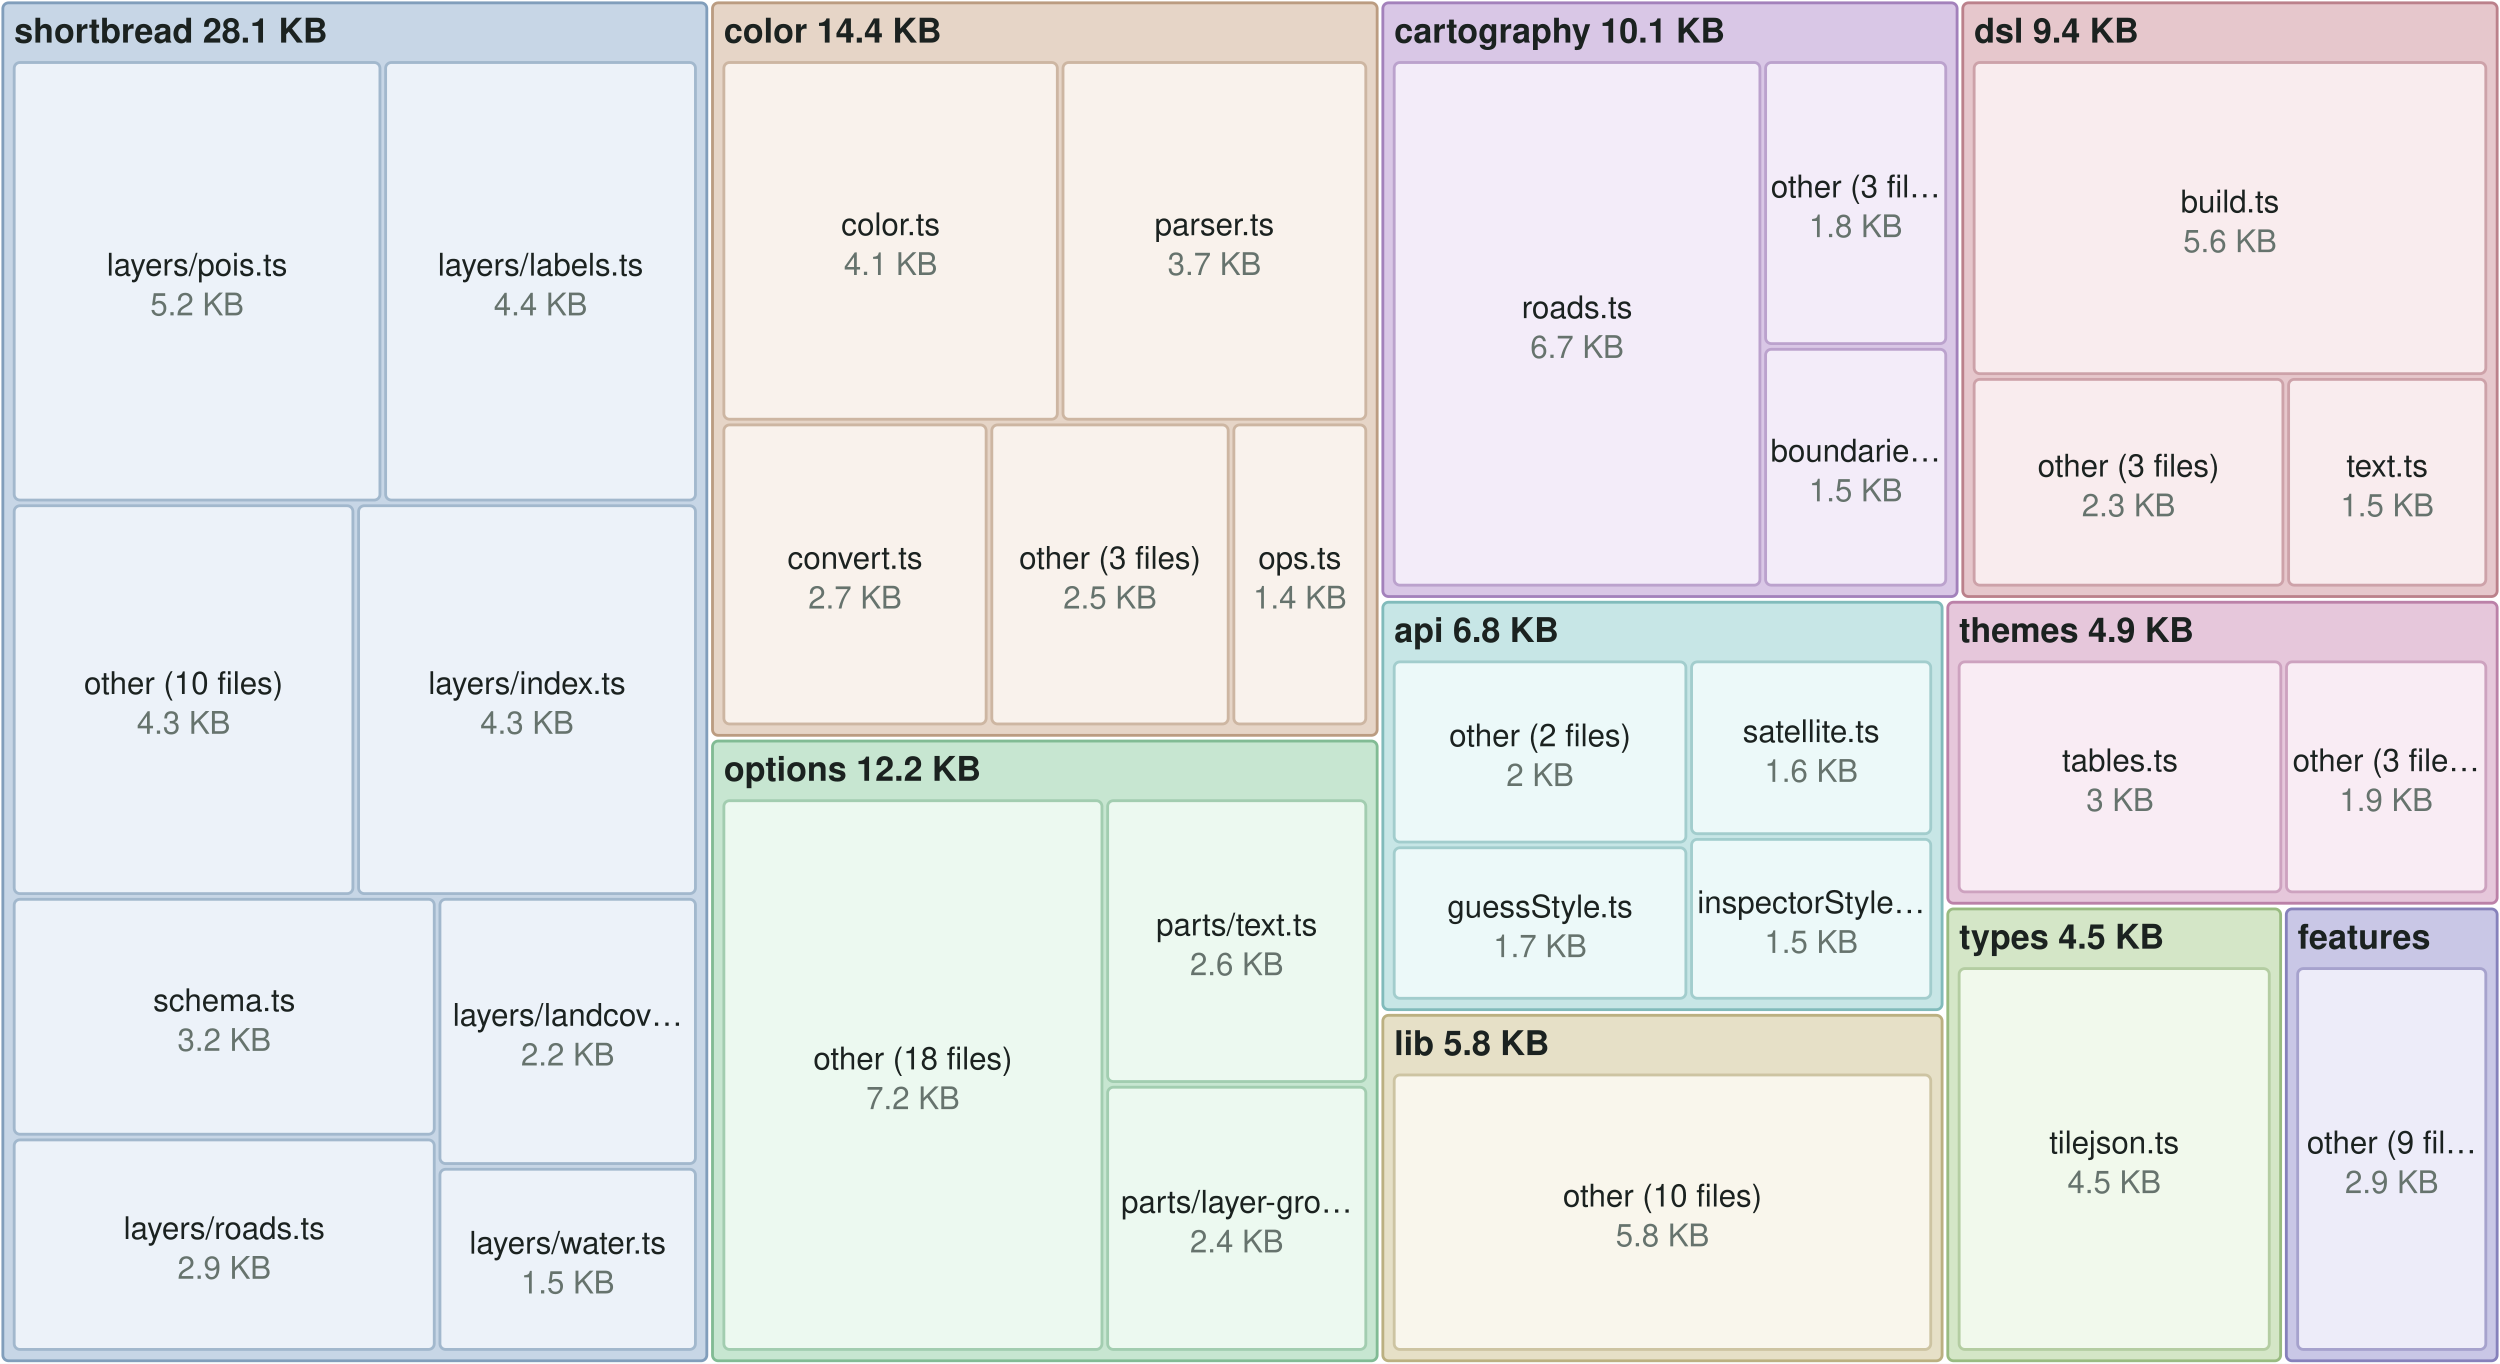
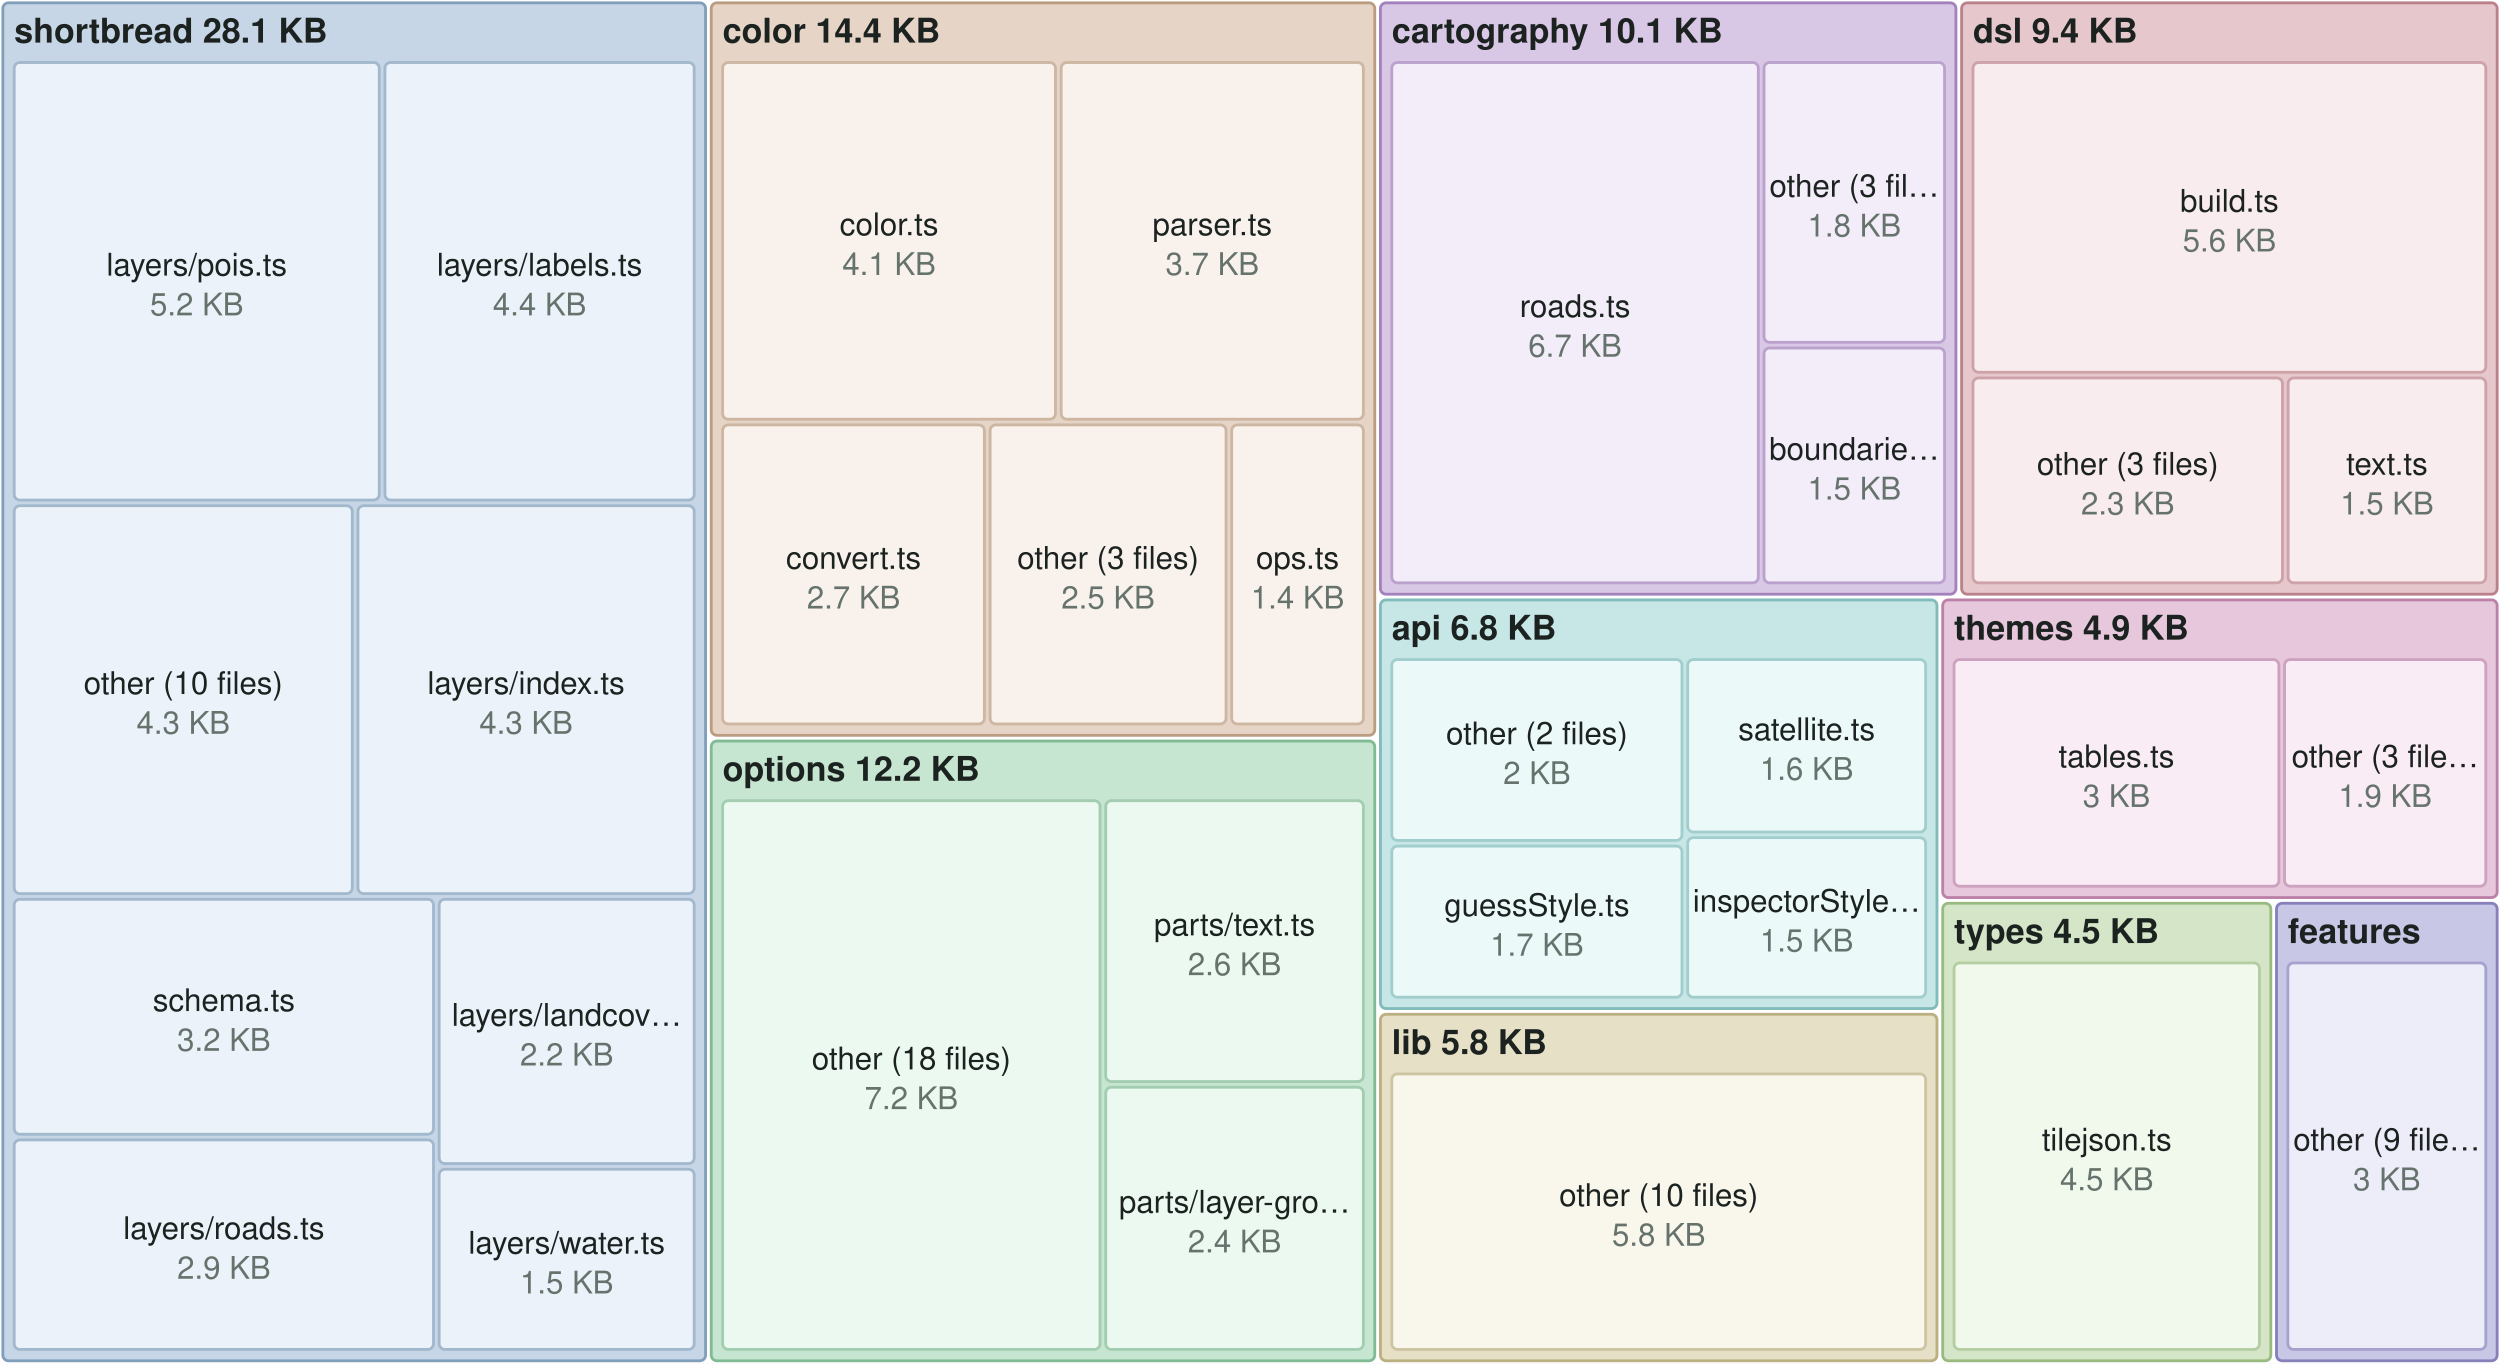
<svg xmlns="http://www.w3.org/2000/svg" width="880" height="480" viewBox="0 0 880 480">
  <style>
	.background { fill: #ffffff; }
	text { font-family: Helvetica, Arial, 'Liberation Sans', sans-serif; }
	.group-label { fill: #1b2220; font-weight: 600; font-size: 12px; }
	.leaf-label { fill: #1b2220; font-size: 11px; text-anchor: middle; }
	.leaf-size { fill: #66736d; font-size: 11px; text-anchor: middle; }
	.group-box, .leaf-box { stroke-width: 1; }
	.leaf:hover .leaf-box { stroke-width: 2; }
	.c0 .group-box { fill: hsl(210 38% 84%); stroke: hsl(210 30% 62%); }
	.c0 .leaf-box { fill: hsl(210 50% 95%); stroke: hsl(210 30% 72%); }
	.c1 .group-box { fill: hsl(28 38% 84%); stroke: hsl(28 30% 62%); }
	.c1 .leaf-box { fill: hsl(28 50% 95%); stroke: hsl(28 30% 72%); }
	.c2 .group-box { fill: hsl(140 38% 84%); stroke: hsl(140 30% 62%); }
	.c2 .leaf-box { fill: hsl(140 50% 95%); stroke: hsl(140 30% 72%); }
	.c3 .group-box { fill: hsl(275 38% 84%); stroke: hsl(275 30% 62%); }
	.c3 .leaf-box { fill: hsl(275 50% 95%); stroke: hsl(275 30% 72%); }
	.c4 .group-box { fill: hsl(350 38% 84%); stroke: hsl(350 30% 62%); }
	.c4 .leaf-box { fill: hsl(350 50% 95%); stroke: hsl(350 30% 72%); }
	.c5 .group-box { fill: hsl(180 38% 84%); stroke: hsl(180 30% 62%); }
	.c5 .leaf-box { fill: hsl(180 50% 95%); stroke: hsl(180 30% 72%); }
	.c6 .group-box { fill: hsl(48 38% 84%); stroke: hsl(48 30% 62%); }
	.c6 .leaf-box { fill: hsl(48 50% 95%); stroke: hsl(48 30% 72%); }
	.c7 .group-box { fill: hsl(320 38% 84%); stroke: hsl(320 30% 62%); }
	.c7 .leaf-box { fill: hsl(320 50% 95%); stroke: hsl(320 30% 72%); }
	.c8 .group-box { fill: hsl(95 38% 84%); stroke: hsl(95 30% 62%); }
	.c8 .leaf-box { fill: hsl(95 50% 95%); stroke: hsl(95 30% 72%); }
	.c9 .group-box { fill: hsl(245 38% 84%); stroke: hsl(245 30% 62%); }
	.c9 .leaf-box { fill: hsl(245 50% 95%); stroke: hsl(245 30% 72%); }
	@media (prefers-color-scheme: dark) {
		.background { fill: #0d1117; }
		.group-label, .leaf-label { fill: #e6edf3; }
		.leaf-size { fill: #8b949e; }
		.c0 .group-box { fill: hsl(210 22% 22%); stroke: hsl(210 20% 38%); }
		.c0 .leaf-box { fill: hsl(210 25% 14%); stroke: hsl(210 20% 32%); }
		.c1 .group-box { fill: hsl(28 22% 22%); stroke: hsl(28 20% 38%); }
		.c1 .leaf-box { fill: hsl(28 25% 14%); stroke: hsl(28 20% 32%); }
		.c2 .group-box { fill: hsl(140 22% 22%); stroke: hsl(140 20% 38%); }
		.c2 .leaf-box { fill: hsl(140 25% 14%); stroke: hsl(140 20% 32%); }
		.c3 .group-box { fill: hsl(275 22% 22%); stroke: hsl(275 20% 38%); }
		.c3 .leaf-box { fill: hsl(275 25% 14%); stroke: hsl(275 20% 32%); }
		.c4 .group-box { fill: hsl(350 22% 22%); stroke: hsl(350 20% 38%); }
		.c4 .leaf-box { fill: hsl(350 25% 14%); stroke: hsl(350 20% 32%); }
		.c5 .group-box { fill: hsl(180 22% 22%); stroke: hsl(180 20% 38%); }
		.c5 .leaf-box { fill: hsl(180 25% 14%); stroke: hsl(180 20% 32%); }
		.c6 .group-box { fill: hsl(48 22% 22%); stroke: hsl(48 20% 38%); }
		.c6 .leaf-box { fill: hsl(48 25% 14%); stroke: hsl(48 20% 32%); }
		.c7 .group-box { fill: hsl(320 22% 22%); stroke: hsl(320 20% 38%); }
		.c7 .leaf-box { fill: hsl(320 25% 14%); stroke: hsl(320 20% 32%); }
		.c8 .group-box { fill: hsl(95 22% 22%); stroke: hsl(95 20% 38%); }
		.c8 .leaf-box { fill: hsl(95 25% 14%); stroke: hsl(95 20% 32%); }
		.c9 .group-box { fill: hsl(245 22% 22%); stroke: hsl(245 20% 38%); }
		.c9 .leaf-box { fill: hsl(245 25% 14%); stroke: hsl(245 20% 32%); }
	}
</style>
  <rect class="background" width="880" height="480" />
  <g class="group c0">
-     <rect class="group-box" x="1" y="1" width="247.8" height="478" rx="2" />
+     <rect class="group-box" x="1" y="1" width="247.36" height="478" rx="2" />
    <text class="group-label" x="5" y="15" textLength="108.71" lengthAdjust="spacingAndGlyphs">shortbread 28.1 KB</text>
  </g>
  <g class="leaf c0">
-     <rect class="leaf-box" x="5" y="22" width="128.74" height="154.02" rx="2" />
-     <text class="leaf-label" x="69.37" y="97.01" textLength="64.19" lengthAdjust="spacingAndGlyphs">layers/pois.ts</text>
-     <text class="leaf-size" x="69.37" y="111.01" textLength="33.02" lengthAdjust="spacingAndGlyphs">5.2 KB</text>
-   </g>
-   <g class="leaf c0">
-     <rect class="leaf-box" x="135.74" y="22" width="109.06" height="154.02" rx="2" />
-     <text class="leaf-label" x="190.27" y="97.01" textLength="72.74" lengthAdjust="spacingAndGlyphs">layers/labels.ts</text>
-     <text class="leaf-size" x="190.27" y="111.01" textLength="33.02" lengthAdjust="spacingAndGlyphs">4.4 KB</text>
-   </g>
-   <g class="leaf c0">
-     <rect class="leaf-box" x="5" y="178.02" width="119.22" height="136.53" rx="2" />
-     <text class="leaf-label" x="64.61" y="244.29" textLength="70.3" lengthAdjust="spacingAndGlyphs">other (10 files)</text>
-     <text class="leaf-size" x="64.61" y="258.29" textLength="33.02" lengthAdjust="spacingAndGlyphs">4.3 KB</text>
-   </g>
-   <g class="leaf c0">
-     <rect class="leaf-box" x="126.22" y="178.02" width="118.58" height="136.53" rx="2" />
-     <text class="leaf-label" x="185.51" y="244.29" textLength="70.3" lengthAdjust="spacingAndGlyphs">layers/index.ts</text>
-     <text class="leaf-size" x="185.51" y="258.29" textLength="33.02" lengthAdjust="spacingAndGlyphs">4.3 KB</text>
-   </g>
-   <g class="leaf c0">
-     <rect class="leaf-box" x="5" y="316.55" width="147.86" height="82.7" rx="2" />
-     <text class="leaf-label" x="78.93" y="355.9" textLength="50.13" lengthAdjust="spacingAndGlyphs">schema.ts</text>
-     <text class="leaf-size" x="78.93" y="369.9" textLength="33.02" lengthAdjust="spacingAndGlyphs">3.2 KB</text>
-   </g>
-   <g class="leaf c0">
-     <rect class="leaf-box" x="5" y="401.25" width="147.86" height="73.75" rx="2" />
-     <text class="leaf-label" x="78.93" y="436.13" textLength="71.52" lengthAdjust="spacingAndGlyphs">layers/roads.ts</text>
-     <text class="leaf-size" x="78.93" y="450.13" textLength="33.02" lengthAdjust="spacingAndGlyphs">2.9 KB</text>
-   </g>
-   <g class="leaf c0">
-     <rect class="leaf-box" x="154.86" y="316.55" width="89.93" height="93.03" rx="2" />
-     <text class="leaf-label" x="199.83" y="361.07" textLength="76.42" lengthAdjust="spacingAndGlyphs">layers/landcov…</text>
-     <text class="leaf-size" x="199.83" y="375.07" textLength="33.02" lengthAdjust="spacingAndGlyphs">2.2 KB</text>
-   </g>
-   <g class="leaf c0">
-     <rect class="leaf-box" x="154.86" y="411.58" width="89.93" height="63.42" rx="2" />
-     <text class="leaf-label" x="199.83" y="441.29" textLength="70.91" lengthAdjust="spacingAndGlyphs">layers/water.ts</text>
-     <text class="leaf-size" x="199.83" y="455.29" textLength="33.02" lengthAdjust="spacingAndGlyphs">1.5 KB</text>
+     <rect class="leaf-box" x="5" y="22" width="128.5" height="154.02" rx="2" />
+     <text class="leaf-label" x="69.25" y="97.01" textLength="64.19" lengthAdjust="spacingAndGlyphs">layers/pois.ts</text>
+     <text class="leaf-size" x="69.25" y="111.01" textLength="33.02" lengthAdjust="spacingAndGlyphs">5.2 KB</text>
+   </g>
+   <g class="leaf c0">
+     <rect class="leaf-box" x="135.5" y="22" width="108.86" height="154.02" rx="2" />
+     <text class="leaf-label" x="189.93" y="97.01" textLength="72.74" lengthAdjust="spacingAndGlyphs">layers/labels.ts</text>
+     <text class="leaf-size" x="189.93" y="111.01" textLength="33.02" lengthAdjust="spacingAndGlyphs">4.4 KB</text>
+   </g>
+   <g class="leaf c0">
+     <rect class="leaf-box" x="5" y="178.02" width="119" height="136.53" rx="2" />
+     <text class="leaf-label" x="64.5" y="244.29" textLength="70.3" lengthAdjust="spacingAndGlyphs">other (10 files)</text>
+     <text class="leaf-size" x="64.5" y="258.29" textLength="33.02" lengthAdjust="spacingAndGlyphs">4.3 KB</text>
+   </g>
+   <g class="leaf c0">
+     <rect class="leaf-box" x="126" y="178.02" width="118.36" height="136.53" rx="2" />
+     <text class="leaf-label" x="185.18" y="244.29" textLength="70.3" lengthAdjust="spacingAndGlyphs">layers/index.ts</text>
+     <text class="leaf-size" x="185.18" y="258.29" textLength="33.02" lengthAdjust="spacingAndGlyphs">4.3 KB</text>
+   </g>
+   <g class="leaf c0">
+     <rect class="leaf-box" x="5" y="316.55" width="147.59" height="82.7" rx="2" />
+     <text class="leaf-label" x="78.8" y="355.9" textLength="50.13" lengthAdjust="spacingAndGlyphs">schema.ts</text>
+     <text class="leaf-size" x="78.8" y="369.9" textLength="33.02" lengthAdjust="spacingAndGlyphs">3.2 KB</text>
+   </g>
+   <g class="leaf c0">
+     <rect class="leaf-box" x="5" y="401.25" width="147.59" height="73.75" rx="2" />
+     <text class="leaf-label" x="78.8" y="436.13" textLength="71.52" lengthAdjust="spacingAndGlyphs">layers/roads.ts</text>
+     <text class="leaf-size" x="78.8" y="450.13" textLength="33.02" lengthAdjust="spacingAndGlyphs">2.9 KB</text>
+   </g>
+   <g class="leaf c0">
+     <rect class="leaf-box" x="154.59" y="316.55" width="89.77" height="93.03" rx="2" />
+     <text class="leaf-label" x="199.48" y="361.07" textLength="76.42" lengthAdjust="spacingAndGlyphs">layers/landcov…</text>
+     <text class="leaf-size" x="199.48" y="375.07" textLength="33.02" lengthAdjust="spacingAndGlyphs">2.2 KB</text>
+   </g>
+   <g class="leaf c0">
+     <rect class="leaf-box" x="154.59" y="411.58" width="89.77" height="63.42" rx="2" />
+     <text class="leaf-label" x="199.48" y="441.29" textLength="70.91" lengthAdjust="spacingAndGlyphs">layers/water.ts</text>
+     <text class="leaf-size" x="199.48" y="455.29" textLength="33.02" lengthAdjust="spacingAndGlyphs">1.5 KB</text>
  </g>
  <g class="group c1">
-     <rect class="group-box" x="250.8" y="1" width="233.96" height="257.84" rx="2" />
-     <text class="group-label" x="254.8" y="15" textLength="75.37" lengthAdjust="spacingAndGlyphs">color 14.4 KB</text>
-   </g>
-   <g class="leaf c1">
-     <rect class="leaf-box" x="254.8" y="22" width="117.38" height="125.57" rx="2" />
-     <text class="leaf-label" x="313.49" y="82.79" textLength="35.45" lengthAdjust="spacingAndGlyphs">color.ts</text>
-     <text class="leaf-size" x="313.49" y="96.79" textLength="33.02" lengthAdjust="spacingAndGlyphs">4.1 KB</text>
-   </g>
-   <g class="leaf c1">
-     <rect class="leaf-box" x="374.18" y="22" width="106.58" height="125.57" rx="2" />
-     <text class="leaf-label" x="427.47" y="82.79" textLength="42.79" lengthAdjust="spacingAndGlyphs">parser.ts</text>
-     <text class="leaf-size" x="427.47" y="96.79" textLength="33.02" lengthAdjust="spacingAndGlyphs">3.7 KB</text>
-   </g>
-   <g class="leaf c1">
-     <rect class="leaf-box" x="254.8" y="149.57" width="92.32" height="105.27" rx="2" />
-     <text class="leaf-label" x="300.96" y="200.21" textLength="47.69" lengthAdjust="spacingAndGlyphs">convert.ts</text>
-     <text class="leaf-size" x="300.96" y="214.21" textLength="33.02" lengthAdjust="spacingAndGlyphs">2.7 KB</text>
-   </g>
-   <g class="leaf c1">
-     <rect class="leaf-box" x="349.12" y="149.57" width="83.2" height="105.27" rx="2" />
-     <text class="leaf-label" x="390.72" y="200.21" textLength="64.19" lengthAdjust="spacingAndGlyphs">other (3 files)</text>
-     <text class="leaf-size" x="390.72" y="214.21" textLength="33.02" lengthAdjust="spacingAndGlyphs">2.5 KB</text>
-   </g>
-   <g class="leaf c1">
-     <rect class="leaf-box" x="434.32" y="149.57" width="46.43" height="105.27" rx="2" />
-     <text class="leaf-label" x="457.54" y="200.21" textLength="29.35" lengthAdjust="spacingAndGlyphs">ops.ts</text>
-     <text class="leaf-size" x="457.54" y="214.21" textLength="33.02" lengthAdjust="spacingAndGlyphs">1.4 KB</text>
+     <rect class="group-box" x="250.36" y="1" width="233.55" height="257.84" rx="2" />
+     <text class="group-label" x="254.36" y="15" textLength="75.37" lengthAdjust="spacingAndGlyphs">color 14.4 KB</text>
+   </g>
+   <g class="leaf c1">
+     <rect class="leaf-box" x="254.36" y="22" width="117.17" height="125.57" rx="2" />
+     <text class="leaf-label" x="312.95" y="82.79" textLength="35.45" lengthAdjust="spacingAndGlyphs">color.ts</text>
+     <text class="leaf-size" x="312.95" y="96.79" textLength="33.02" lengthAdjust="spacingAndGlyphs">4.1 KB</text>
+   </g>
+   <g class="leaf c1">
+     <rect class="leaf-box" x="373.53" y="22" width="106.38" height="125.57" rx="2" />
+     <text class="leaf-label" x="426.72" y="82.79" textLength="42.79" lengthAdjust="spacingAndGlyphs">parser.ts</text>
+     <text class="leaf-size" x="426.72" y="96.79" textLength="33.02" lengthAdjust="spacingAndGlyphs">3.7 KB</text>
+   </g>
+   <g class="leaf c1">
+     <rect class="leaf-box" x="254.36" y="149.57" width="92.15" height="105.27" rx="2" />
+     <text class="leaf-label" x="300.44" y="200.21" textLength="47.69" lengthAdjust="spacingAndGlyphs">convert.ts</text>
+     <text class="leaf-size" x="300.44" y="214.21" textLength="33.02" lengthAdjust="spacingAndGlyphs">2.7 KB</text>
+   </g>
+   <g class="leaf c1">
+     <rect class="leaf-box" x="348.52" y="149.57" width="83.05" height="105.27" rx="2" />
+     <text class="leaf-label" x="390.04" y="200.21" textLength="64.19" lengthAdjust="spacingAndGlyphs">other (3 files)</text>
+     <text class="leaf-size" x="390.04" y="214.21" textLength="33.02" lengthAdjust="spacingAndGlyphs">2.5 KB</text>
+   </g>
+   <g class="leaf c1">
+     <rect class="leaf-box" x="433.56" y="149.57" width="46.35" height="105.27" rx="2" />
+     <text class="leaf-label" x="456.74" y="200.21" textLength="29.35" lengthAdjust="spacingAndGlyphs">ops.ts</text>
+     <text class="leaf-size" x="456.74" y="214.21" textLength="33.02" lengthAdjust="spacingAndGlyphs">1.4 KB</text>
  </g>
  <g class="group c2">
-     <rect class="group-box" x="250.8" y="260.84" width="233.96" height="218.16" rx="2" />
-     <text class="group-label" x="254.8" y="274.84" textLength="89.36" lengthAdjust="spacingAndGlyphs">options 12.2 KB</text>
+     <rect class="group-box" x="250.36" y="260.84" width="233.55" height="218.16" rx="2" />
+     <text class="group-label" x="254.36" y="274.84" textLength="89.36" lengthAdjust="spacingAndGlyphs">options 12.2 KB</text>
  </g>
  <g class="leaf c2">
-     <rect class="leaf-box" x="254.8" y="281.84" width="133.09" height="193.16" rx="2" />
-     <text class="leaf-label" x="321.34" y="376.42" textLength="70.3" lengthAdjust="spacingAndGlyphs">other (18 files)</text>
-     <text class="leaf-size" x="321.34" y="390.42" textLength="33.02" lengthAdjust="spacingAndGlyphs">7.2 KB</text>
+     <rect class="leaf-box" x="254.36" y="281.84" width="132.85" height="193.16" rx="2" />
+     <text class="leaf-label" x="320.79" y="376.42" textLength="70.3" lengthAdjust="spacingAndGlyphs">other (18 files)</text>
+     <text class="leaf-size" x="320.79" y="390.42" textLength="33.02" lengthAdjust="spacingAndGlyphs">7.2 KB</text>
  </g>
  <g class="leaf c2">
-     <rect class="leaf-box" x="389.89" y="281.84" width="90.87" height="98.87" rx="2" />
-     <text class="leaf-label" x="435.32" y="329.27" textLength="56.86" lengthAdjust="spacingAndGlyphs">parts/text.ts</text>
-     <text class="leaf-size" x="435.32" y="343.27" textLength="33.02" lengthAdjust="spacingAndGlyphs">2.6 KB</text>
+     <rect class="leaf-box" x="389.21" y="281.84" width="90.7" height="98.87" rx="2" />
+     <text class="leaf-label" x="434.56" y="329.27" textLength="56.86" lengthAdjust="spacingAndGlyphs">parts/text.ts</text>
+     <text class="leaf-size" x="434.56" y="343.27" textLength="33.02" lengthAdjust="spacingAndGlyphs">2.6 KB</text>
  </g>
  <g class="leaf c2">
-     <rect class="leaf-box" x="389.89" y="382.71" width="90.87" height="92.29" rx="2" />
-     <text class="leaf-label" x="435.32" y="426.85" textLength="77.02" lengthAdjust="spacingAndGlyphs">parts/layer-gro…</text>
-     <text class="leaf-size" x="435.32" y="440.85" textLength="33.02" lengthAdjust="spacingAndGlyphs">2.4 KB</text>
+     <rect class="leaf-box" x="389.21" y="382.71" width="90.7" height="92.29" rx="2" />
+     <text class="leaf-label" x="434.56" y="426.85" textLength="77.02" lengthAdjust="spacingAndGlyphs">parts/layer-gro…</text>
+     <text class="leaf-size" x="434.56" y="440.85" textLength="33.02" lengthAdjust="spacingAndGlyphs">2.4 KB</text>
  </g>
  <g class="group c3">
-     <rect class="group-box" x="486.76" y="1" width="202.14" height="208.98" rx="2" />
-     <text class="group-label" x="490.76" y="15" textLength="115.38" lengthAdjust="spacingAndGlyphs">cartography 10.1 KB</text>
+     <rect class="group-box" x="485.91" y="1" width="202.58" height="208.16" rx="2" />
+     <text class="group-label" x="489.91" y="15" textLength="115.38" lengthAdjust="spacingAndGlyphs">cartography 10.1 KB</text>
  </g>
  <g class="leaf c3">
-     <rect class="leaf-box" x="490.76" y="22" width="128.73" height="183.98" rx="2" />
-     <text class="leaf-label" x="555.12" y="111.99" textLength="39.13" lengthAdjust="spacingAndGlyphs">roads.ts</text>
-     <text class="leaf-size" x="555.12" y="125.99" textLength="33.02" lengthAdjust="spacingAndGlyphs">6.7 KB</text>
+     <rect class="leaf-box" x="489.91" y="22" width="129.02" height="183.16" rx="2" />
+     <text class="leaf-label" x="554.42" y="111.58" textLength="39.13" lengthAdjust="spacingAndGlyphs">roads.ts</text>
+     <text class="leaf-size" x="554.42" y="125.58" textLength="33.02" lengthAdjust="spacingAndGlyphs">6.7 KB</text>
  </g>
  <g class="leaf c3">
-     <rect class="leaf-box" x="621.49" y="22" width="63.41" height="98.95" rx="2" />
-     <text class="leaf-label" x="653.19" y="69.47" textLength="55.02" lengthAdjust="spacingAndGlyphs">other (3 fil…</text>
-     <text class="leaf-size" x="653.19" y="83.47" textLength="33.02" lengthAdjust="spacingAndGlyphs">1.8 KB</text>
+     <rect class="leaf-box" x="620.93" y="22" width="63.56" height="98.5" rx="2" />
+     <text class="leaf-label" x="652.71" y="69.25" textLength="55.02" lengthAdjust="spacingAndGlyphs">other (3 fil…</text>
+     <text class="leaf-size" x="652.71" y="83.25" textLength="33.02" lengthAdjust="spacingAndGlyphs">1.8 KB</text>
  </g>
  <g class="leaf c3">
-     <rect class="leaf-box" x="621.49" y="122.95" width="63.41" height="83.03" rx="2" />
-     <text class="leaf-label" x="653.19" y="162.46" textLength="55.03" lengthAdjust="spacingAndGlyphs">boundarie…</text>
-     <text class="leaf-size" x="653.19" y="176.46" textLength="33.02" lengthAdjust="spacingAndGlyphs">1.5 KB</text>
+     <rect class="leaf-box" x="620.93" y="122.5" width="63.56" height="82.66" rx="2" />
+     <text class="leaf-label" x="652.71" y="161.83" textLength="55.03" lengthAdjust="spacingAndGlyphs">boundarie…</text>
+     <text class="leaf-size" x="652.71" y="175.83" textLength="33.02" lengthAdjust="spacingAndGlyphs">1.5 KB</text>
  </g>
  <g class="group c4">
-     <rect class="group-box" x="690.9" y="1" width="188.1" height="208.98" rx="2" />
-     <text class="group-label" x="694.9" y="15" textLength="56.7" lengthAdjust="spacingAndGlyphs">dsl 9.4 KB</text>
+     <rect class="group-box" x="690.49" y="1" width="188.51" height="208.16" rx="2" />
+     <text class="group-label" x="694.49" y="15" textLength="56.7" lengthAdjust="spacingAndGlyphs">dsl 9.4 KB</text>
  </g>
  <g class="leaf c4">
-     <rect class="leaf-box" x="694.9" y="22" width="180.1" height="109.53" rx="2" />
-     <text class="leaf-label" x="784.95" y="74.76" textLength="34.85" lengthAdjust="spacingAndGlyphs">build.ts</text>
-     <text class="leaf-size" x="784.95" y="88.76" textLength="33.02" lengthAdjust="spacingAndGlyphs">5.6 KB</text>
+     <rect class="leaf-box" x="694.49" y="22" width="180.51" height="109.04" rx="2" />
+     <text class="leaf-label" x="784.75" y="74.52" textLength="34.85" lengthAdjust="spacingAndGlyphs">build.ts</text>
+     <text class="leaf-size" x="784.75" y="88.52" textLength="33.02" lengthAdjust="spacingAndGlyphs">5.6 KB</text>
  </g>
  <g class="leaf c4">
-     <rect class="leaf-box" x="694.9" y="133.53" width="108.69" height="72.45" rx="2" />
-     <text class="leaf-label" x="749.24" y="167.75" textLength="64.19" lengthAdjust="spacingAndGlyphs">other (3 files)</text>
-     <text class="leaf-size" x="749.24" y="181.75" textLength="33.02" lengthAdjust="spacingAndGlyphs">2.3 KB</text>
+     <rect class="leaf-box" x="694.49" y="133.04" width="108.94" height="72.12" rx="2" />
+     <text class="leaf-label" x="748.96" y="167.1" textLength="64.19" lengthAdjust="spacingAndGlyphs">other (3 files)</text>
+     <text class="leaf-size" x="748.96" y="181.1" textLength="33.02" lengthAdjust="spacingAndGlyphs">2.3 KB</text>
  </g>
  <g class="leaf c4">
-     <rect class="leaf-box" x="805.59" y="133.53" width="69.41" height="72.45" rx="2" />
-     <text class="leaf-label" x="840.29" y="167.75" textLength="29.35" lengthAdjust="spacingAndGlyphs">text.ts</text>
-     <text class="leaf-size" x="840.29" y="181.75" textLength="33.02" lengthAdjust="spacingAndGlyphs">1.5 KB</text>
+     <rect class="leaf-box" x="805.43" y="133.04" width="69.57" height="72.12" rx="2" />
+     <text class="leaf-label" x="840.21" y="167.1" textLength="29.35" lengthAdjust="spacingAndGlyphs">text.ts</text>
+     <text class="leaf-size" x="840.21" y="181.1" textLength="33.02" lengthAdjust="spacingAndGlyphs">1.5 KB</text>
  </g>
  <g class="group c5">
-     <rect class="group-box" x="486.76" y="211.98" width="196.86" height="143.42" rx="2" />
-     <text class="group-label" x="490.76" y="225.98" textLength="56.7" lengthAdjust="spacingAndGlyphs">api 6.8 KB</text>
-   </g>
-   <g class="leaf c5">
-     <rect class="leaf-box" x="490.76" y="232.98" width="102.67" height="63.43" rx="2" />
-     <text class="leaf-label" x="542.09" y="262.69" textLength="64.19" lengthAdjust="spacingAndGlyphs">other (2 files)</text>
-     <text class="leaf-size" x="542.09" y="276.69" textLength="23.85" lengthAdjust="spacingAndGlyphs">2 KB</text>
-   </g>
-   <g class="leaf c5">
-     <rect class="leaf-box" x="490.76" y="298.41" width="102.67" height="52.99" rx="2" />
-     <text class="leaf-label" x="542.09" y="322.9" textLength="65.42" lengthAdjust="spacingAndGlyphs">guessStyle.ts</text>
-     <text class="leaf-size" x="542.09" y="336.9" textLength="33.02" lengthAdjust="spacingAndGlyphs">1.7 KB</text>
-   </g>
-   <g class="leaf c5">
-     <rect class="leaf-box" x="595.43" y="232.98" width="84.19" height="60.48" rx="2" />
-     <text class="leaf-label" x="637.53" y="261.21" textLength="48.91" lengthAdjust="spacingAndGlyphs">satellite.ts</text>
-     <text class="leaf-size" x="637.53" y="275.21" textLength="33.02" lengthAdjust="spacingAndGlyphs">1.6 KB</text>
-   </g>
-   <g class="leaf c5">
-     <rect class="leaf-box" x="595.43" y="295.45" width="84.19" height="55.94" rx="2" />
-     <text class="leaf-label" x="637.53" y="321.42" textLength="75.2" lengthAdjust="spacingAndGlyphs">inspectorStyle…</text>
-     <text class="leaf-size" x="637.53" y="335.42" textLength="33.02" lengthAdjust="spacingAndGlyphs">1.5 KB</text>
+     <rect class="group-box" x="485.91" y="211.16" width="195.91" height="143.86" rx="2" />
+     <text class="group-label" x="489.91" y="225.16" textLength="56.7" lengthAdjust="spacingAndGlyphs">api 6.8 KB</text>
+   </g>
+   <g class="leaf c5">
+     <rect class="leaf-box" x="489.91" y="232.16" width="102.15" height="63.67" rx="2" />
+     <text class="leaf-label" x="540.99" y="261.99" textLength="64.19" lengthAdjust="spacingAndGlyphs">other (2 files)</text>
+     <text class="leaf-size" x="540.99" y="275.99" textLength="23.85" lengthAdjust="spacingAndGlyphs">2 KB</text>
+   </g>
+   <g class="leaf c5">
+     <rect class="leaf-box" x="489.91" y="297.83" width="102.15" height="53.19" rx="2" />
+     <text class="leaf-label" x="540.99" y="322.42" textLength="65.42" lengthAdjust="spacingAndGlyphs">guessStyle.ts</text>
+     <text class="leaf-size" x="540.99" y="336.42" textLength="33.02" lengthAdjust="spacingAndGlyphs">1.7 KB</text>
+   </g>
+   <g class="leaf c5">
+     <rect class="leaf-box" x="594.06" y="232.16" width="83.76" height="60.71" rx="2" />
+     <text class="leaf-label" x="635.94" y="260.51" textLength="48.91" lengthAdjust="spacingAndGlyphs">satellite.ts</text>
+     <text class="leaf-size" x="635.94" y="274.51" textLength="33.02" lengthAdjust="spacingAndGlyphs">1.6 KB</text>
+   </g>
+   <g class="leaf c5">
+     <rect class="leaf-box" x="594.06" y="294.86" width="83.76" height="56.16" rx="2" />
+     <text class="leaf-label" x="635.94" y="320.94" textLength="75.2" lengthAdjust="spacingAndGlyphs">inspectorStyle…</text>
+     <text class="leaf-size" x="635.94" y="334.94" textLength="33.02" lengthAdjust="spacingAndGlyphs">1.5 KB</text>
  </g>
  <g class="group c6">
-     <rect class="group-box" x="486.76" y="357.39" width="196.86" height="121.61" rx="2" />
-     <text class="group-label" x="490.76" y="371.39" textLength="53.36" lengthAdjust="spacingAndGlyphs">lib 5.8 KB</text>
+     <rect class="group-box" x="485.91" y="357.02" width="195.91" height="121.98" rx="2" />
+     <text class="group-label" x="489.91" y="371.02" textLength="53.36" lengthAdjust="spacingAndGlyphs">lib 5.8 KB</text>
  </g>
  <g class="leaf c6">
-     <rect class="leaf-box" x="490.76" y="378.39" width="188.86" height="96.61" rx="2" />
-     <text class="leaf-label" x="585.19" y="424.7" textLength="70.3" lengthAdjust="spacingAndGlyphs">other (10 files)</text>
-     <text class="leaf-size" x="585.19" y="438.7" textLength="33.02" lengthAdjust="spacingAndGlyphs">5.8 KB</text>
+     <rect class="leaf-box" x="489.91" y="378.02" width="187.91" height="96.98" rx="2" />
+     <text class="leaf-label" x="583.87" y="424.51" textLength="70.3" lengthAdjust="spacingAndGlyphs">other (10 files)</text>
+     <text class="leaf-size" x="583.87" y="438.51" textLength="33.02" lengthAdjust="spacingAndGlyphs">5.8 KB</text>
  </g>
  <g class="group c7">
-     <rect class="group-box" x="685.62" y="211.98" width="193.38" height="105.96" rx="2" />
-     <text class="group-label" x="689.62" y="225.98" textLength="81.37" lengthAdjust="spacingAndGlyphs">themes 4.9 KB</text>
+     <rect class="group-box" x="683.83" y="211.16" width="195.17" height="104.79" rx="2" />
+     <text class="group-label" x="687.83" y="225.16" textLength="81.37" lengthAdjust="spacingAndGlyphs">themes 4.9 KB</text>
  </g>
  <g class="leaf c7">
-     <rect class="leaf-box" x="689.62" y="232.98" width="113.23" height="80.96" rx="2" />
-     <text class="leaf-label" x="746.24" y="271.46" textLength="40.96" lengthAdjust="spacingAndGlyphs">tables.ts</text>
-     <text class="leaf-size" x="746.24" y="285.46" textLength="23.85" lengthAdjust="spacingAndGlyphs">3 KB</text>
+     <rect class="leaf-box" x="687.83" y="232.16" width="114.34" height="79.79" rx="2" />
+     <text class="leaf-label" x="744.99" y="270.05" textLength="40.96" lengthAdjust="spacingAndGlyphs">tables.ts</text>
+     <text class="leaf-size" x="744.99" y="284.05" textLength="23.85" lengthAdjust="spacingAndGlyphs">3 KB</text>
  </g>
  <g class="leaf c7">
-     <rect class="leaf-box" x="804.85" y="232.98" width="70.15" height="80.96" rx="2" />
-     <text class="leaf-label" x="839.93" y="271.46" textLength="61.14" lengthAdjust="spacingAndGlyphs">other (3 file…</text>
-     <text class="leaf-size" x="839.93" y="285.46" textLength="33.02" lengthAdjust="spacingAndGlyphs">1.9 KB</text>
+     <rect class="leaf-box" x="804.16" y="232.16" width="70.84" height="79.79" rx="2" />
+     <text class="leaf-label" x="839.58" y="270.05" textLength="61.14" lengthAdjust="spacingAndGlyphs">other (3 file…</text>
+     <text class="leaf-size" x="839.58" y="284.05" textLength="33.02" lengthAdjust="spacingAndGlyphs">1.9 KB</text>
  </g>
  <g class="group c8">
-     <rect class="group-box" x="685.62" y="319.94" width="117.16" height="159.06" rx="2" />
-     <text class="group-label" x="689.62" y="333.94" textLength="70.7" lengthAdjust="spacingAndGlyphs">types 4.5 KB</text>
+     <rect class="group-box" x="683.83" y="317.95" width="115.5" height="161.05" rx="2" />
+     <text class="group-label" x="687.83" y="331.95" textLength="70.7" lengthAdjust="spacingAndGlyphs">types 4.5 KB</text>
  </g>
  <g class="leaf c8">
-     <rect class="leaf-box" x="689.62" y="340.94" width="109.16" height="134.06" rx="2" />
-     <text class="leaf-label" x="744.2" y="405.97" textLength="45.85" lengthAdjust="spacingAndGlyphs">tilejson.ts</text>
-     <text class="leaf-size" x="744.2" y="419.97" textLength="33.02" lengthAdjust="spacingAndGlyphs">4.5 KB</text>
+     <rect class="leaf-box" x="687.83" y="338.95" width="107.5" height="136.05" rx="2" />
+     <text class="leaf-label" x="741.58" y="404.97" textLength="45.85" lengthAdjust="spacingAndGlyphs">tilejson.ts</text>
+     <text class="leaf-size" x="741.58" y="418.97" textLength="33.02" lengthAdjust="spacingAndGlyphs">4.5 KB</text>
  </g>
  <g class="group c9">
-     <rect class="group-box" x="804.78" y="319.94" width="74.22" height="159.06" rx="2" />
-     <text class="group-label" x="808.78" y="333.94" textLength="46.68" lengthAdjust="spacingAndGlyphs">features</text>
+     <rect class="group-box" x="801.33" y="317.95" width="77.67" height="161.05" rx="2" />
+     <text class="group-label" x="805.33" y="331.95" textLength="46.68" lengthAdjust="spacingAndGlyphs">features</text>
  </g>
  <g class="leaf c9">
-     <rect class="leaf-box" x="808.78" y="340.94" width="66.22" height="134.06" rx="2" />
-     <text class="leaf-label" x="841.89" y="405.97" textLength="55.02" lengthAdjust="spacingAndGlyphs">other (9 fil…</text>
-     <text class="leaf-size" x="841.89" y="419.97" textLength="33.02" lengthAdjust="spacingAndGlyphs">2.9 KB</text>
+     <rect class="leaf-box" x="805.33" y="338.95" width="69.67" height="136.05" rx="2" />
+     <text class="leaf-label" x="840.16" y="404.97" textLength="61.14" lengthAdjust="spacingAndGlyphs">other (9 file…</text>
+     <text class="leaf-size" x="840.16" y="418.97" textLength="23.85" lengthAdjust="spacingAndGlyphs">3 KB</text>
  </g>
</svg>
